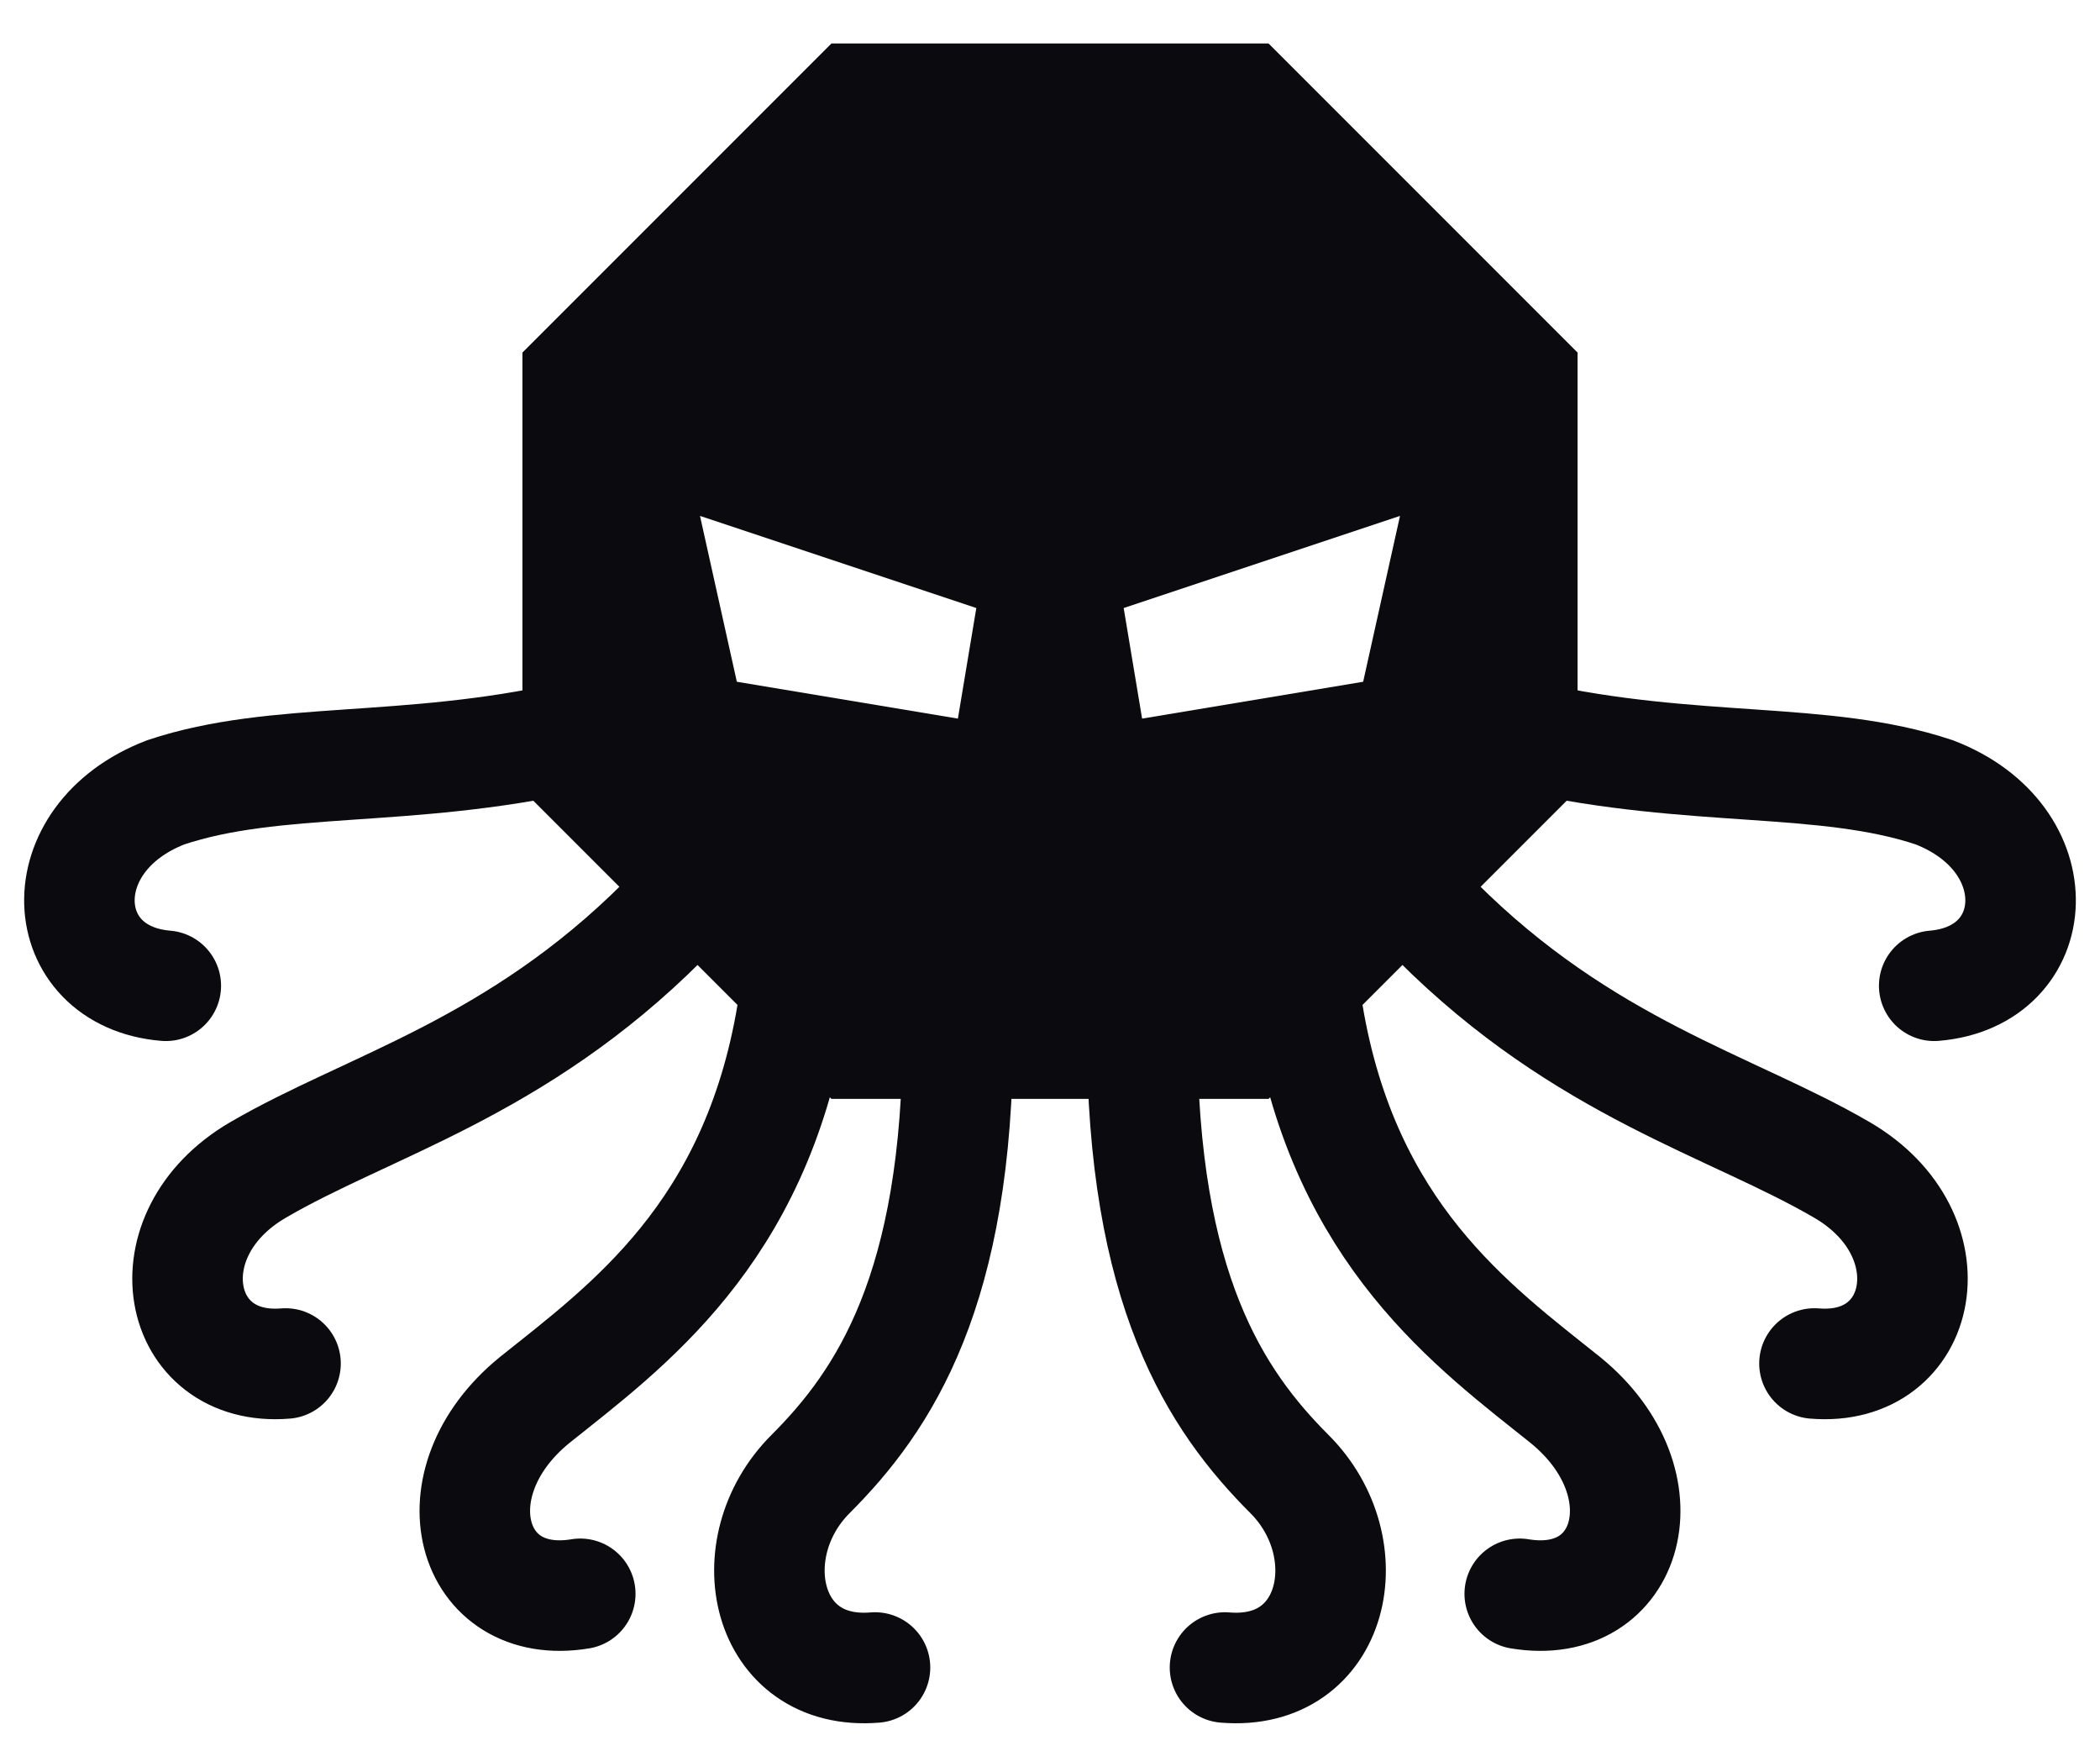
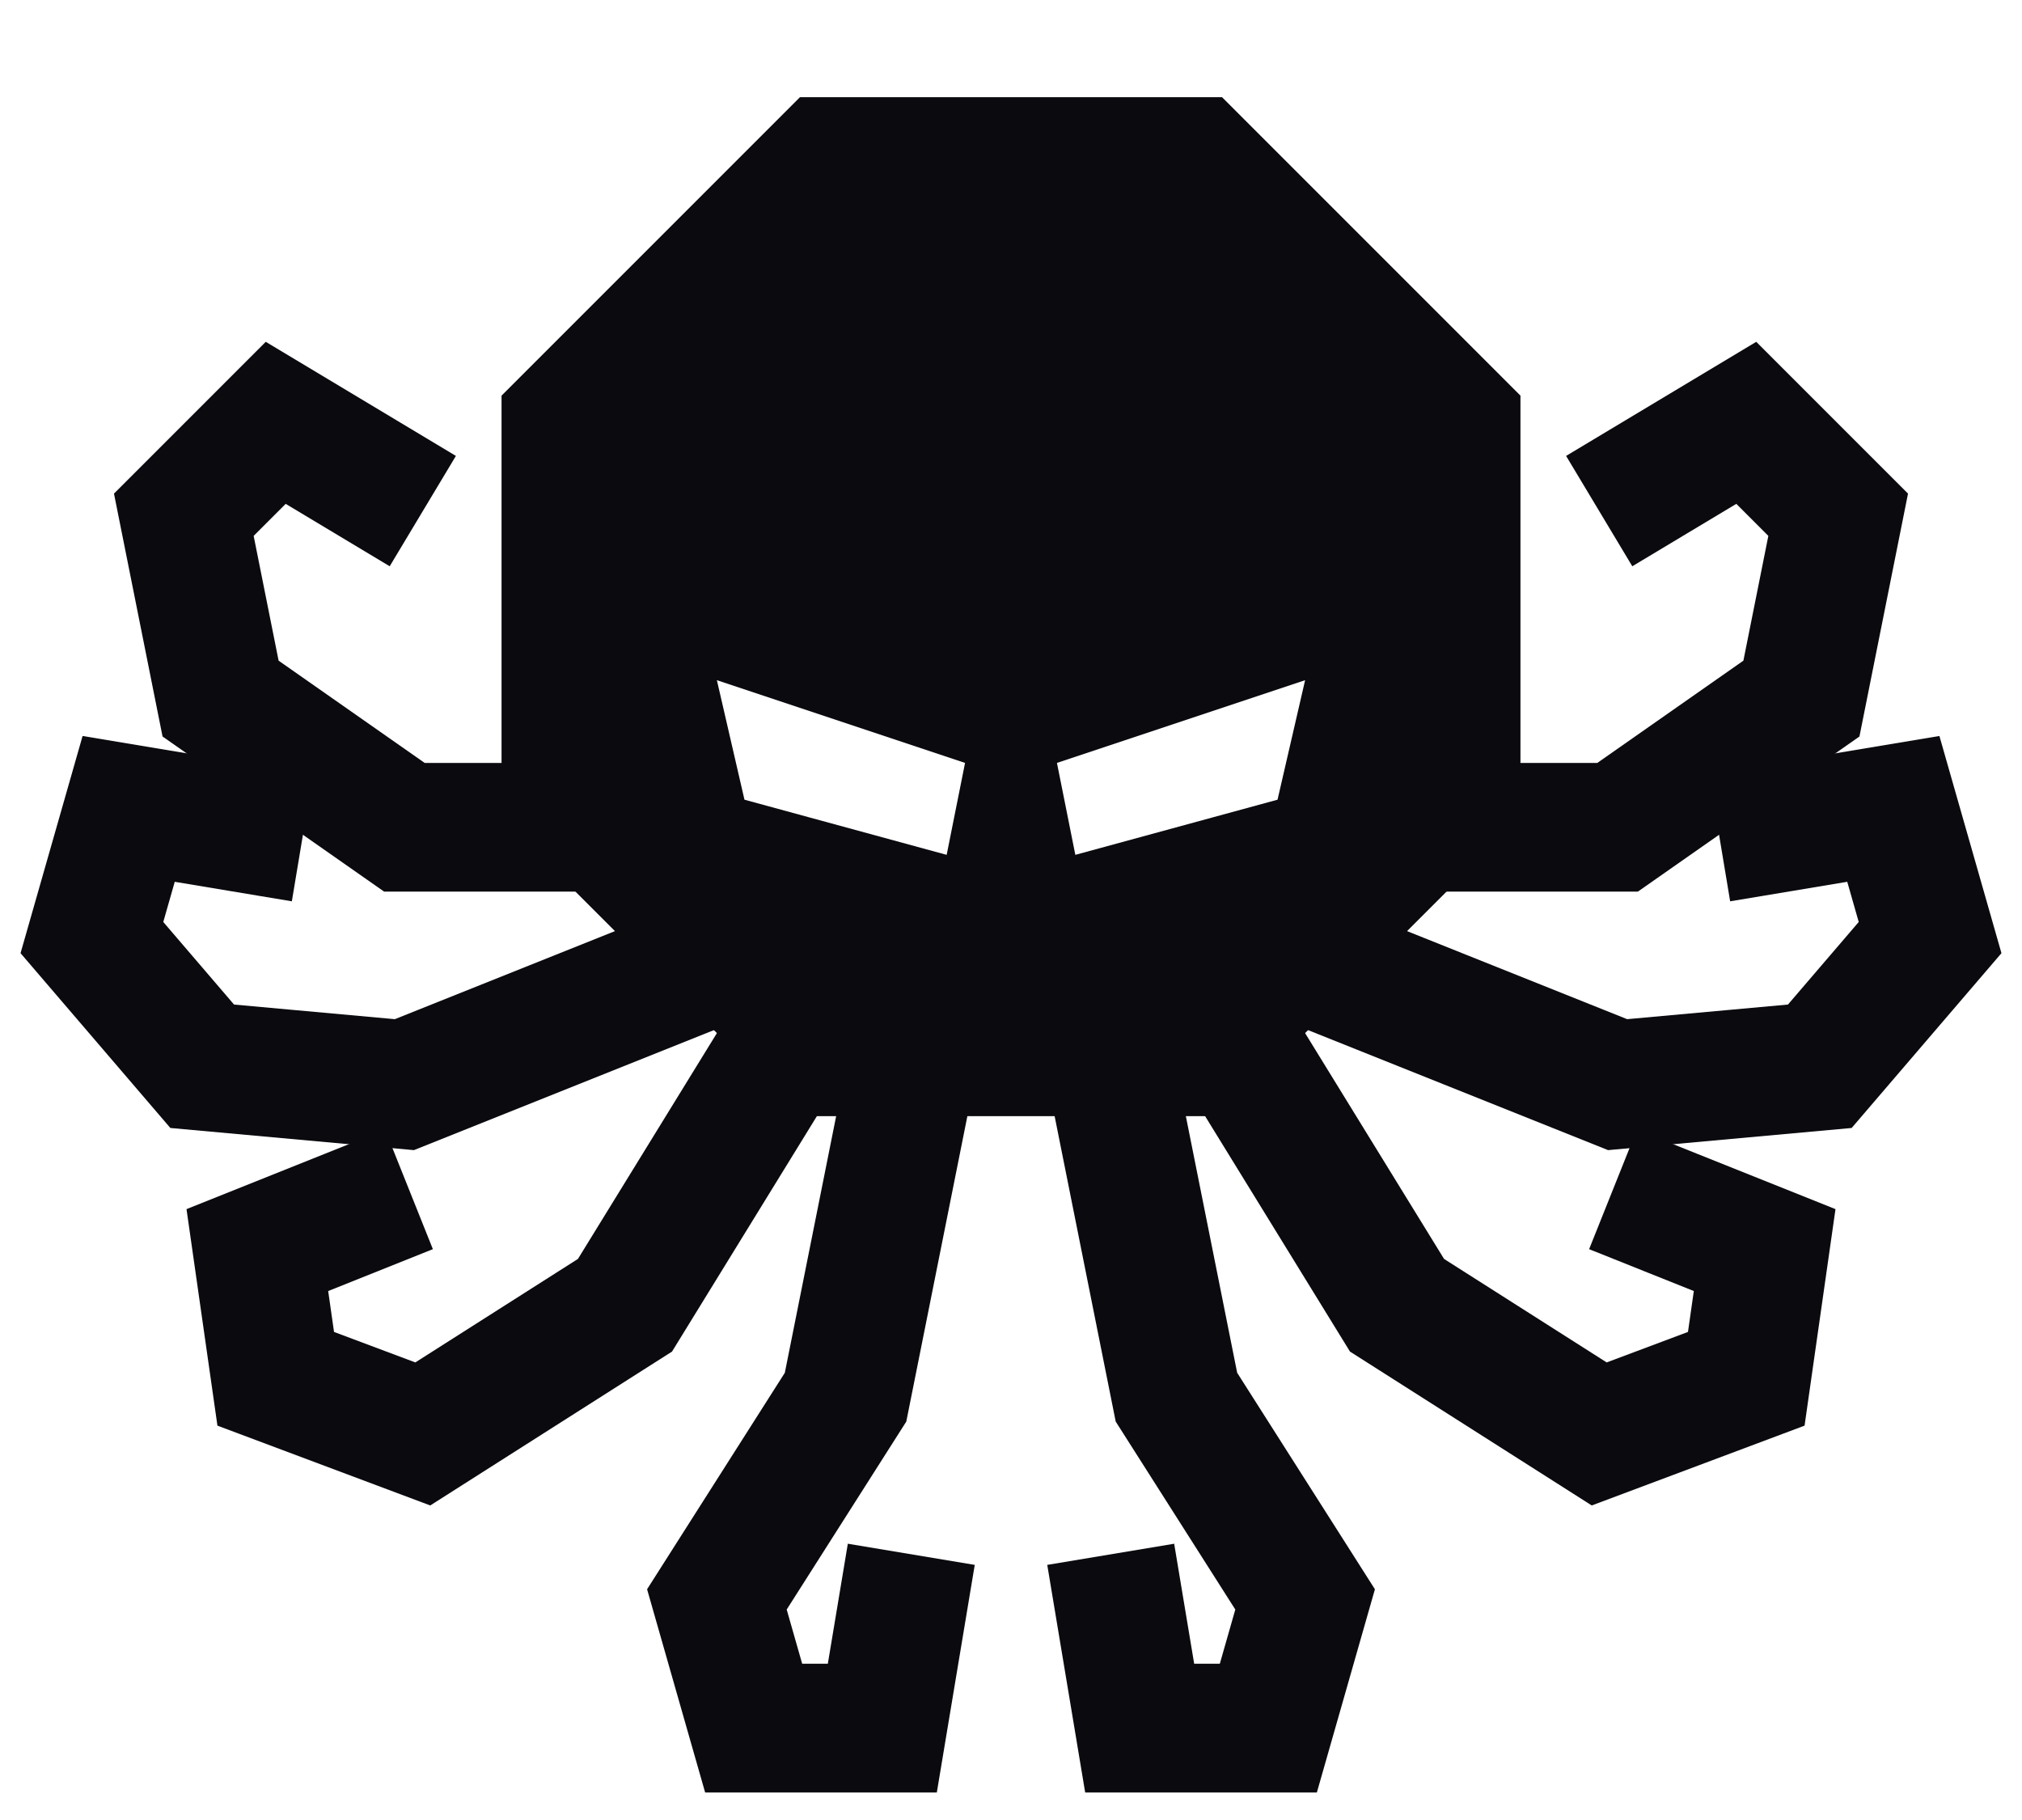
- <svg xmlns="http://www.w3.org/2000/svg" viewBox="14 38 228 190" role="img" aria-label="El Octágono">
-   <g fill="none" stroke="#0b0a0f" stroke-width="12" stroke-linecap="round">
-     <path d="M118 150 C118 178 110 190 102 198 C94 206 97 220 109 219" />
-     <path d="M100 148 C96 172 82 182 72 190 C61 199 65 213 77 211" />
-     <path d="M86 138 C70 154 54 158 42 165 C30 172 33 187 45 186" />
-     <path d="M76 118 C58 122 44 120 32 124 C19 129 20 144 32 145" />
-     <path d="M138 150 C138 178 146 190 154 198 C162 206 159 220 147 219" />
-     <path d="M156 148 C160 172 174 182 184 190 C195 199 191 213 179 211" />
-     <path d="M170 138 C186 154 202 158 214 165 C226 172 223 187 211 186" />
-     <path d="M180 118 C198 122 212 120 224 124 C237 129 236 144 224 145" />
+ <svg xmlns="http://www.w3.org/2000/svg" viewBox="18 26 220 198" role="img" aria-label="El Octágono">
+   <g fill="none" stroke-linejoin="miter" stroke-miterlimit="6" stroke-linecap="square">
+     <g stroke="#0b0a0f" stroke-width="14">
+       <path d="M88 116 L62 116 L42 102 L38 82 L48 72 L58 78" />
+       <path d="M92 132 L62 144 L40 142 L28 128 L32 114 L44 116" />
+       <path d="M102 142 L86 168 L64 182 L48 176 L46 162 L56 158" />
+       <path d="M116 148 L110 178 L96 200 L100 214 L114 214 L116 202" />
+       <path d="M168 116 L194 116 L214 102 L218 82 L208 72 L198 78" />
+       <path d="M164 132 L194 144 L216 142 L228 128 L224 114 L212 116" />
+       <path d="M154 142 L170 168 L192 182 L208 176 L210 162 L200 158" />
+       <path d="M140 148 L146 178 L160 200 L156 214 L142 214 L140 202" />
+     </g>
  </g>
-   <path fill="#0b0a0f" fill-rule="evenodd" d="M151.73 42.72 L185.28 76.27 L185.28 123.73 L151.73 157.28 L104.27 157.28 L70.72 123.73 L70.72 76.27 L104.27 42.72 Z M90 94 L120 104 L118 116 L94 112 Z M162 112 L138 116 L136 104 L166 94 Z" />
+   <path fill="#0b0a0f" fill-rule="evenodd" d="M150.96 36.57 L183.43 69.04 L183.43 114.96 L150.96 147.43 L105.04 147.43 L72.57 114.96 L72.57 69.04 L105.04 36.57 Z M96 100 L123 109 L121 119 L99 113 Z M157 113 L135 119 L133 109 L160 100 Z" />
</svg>
